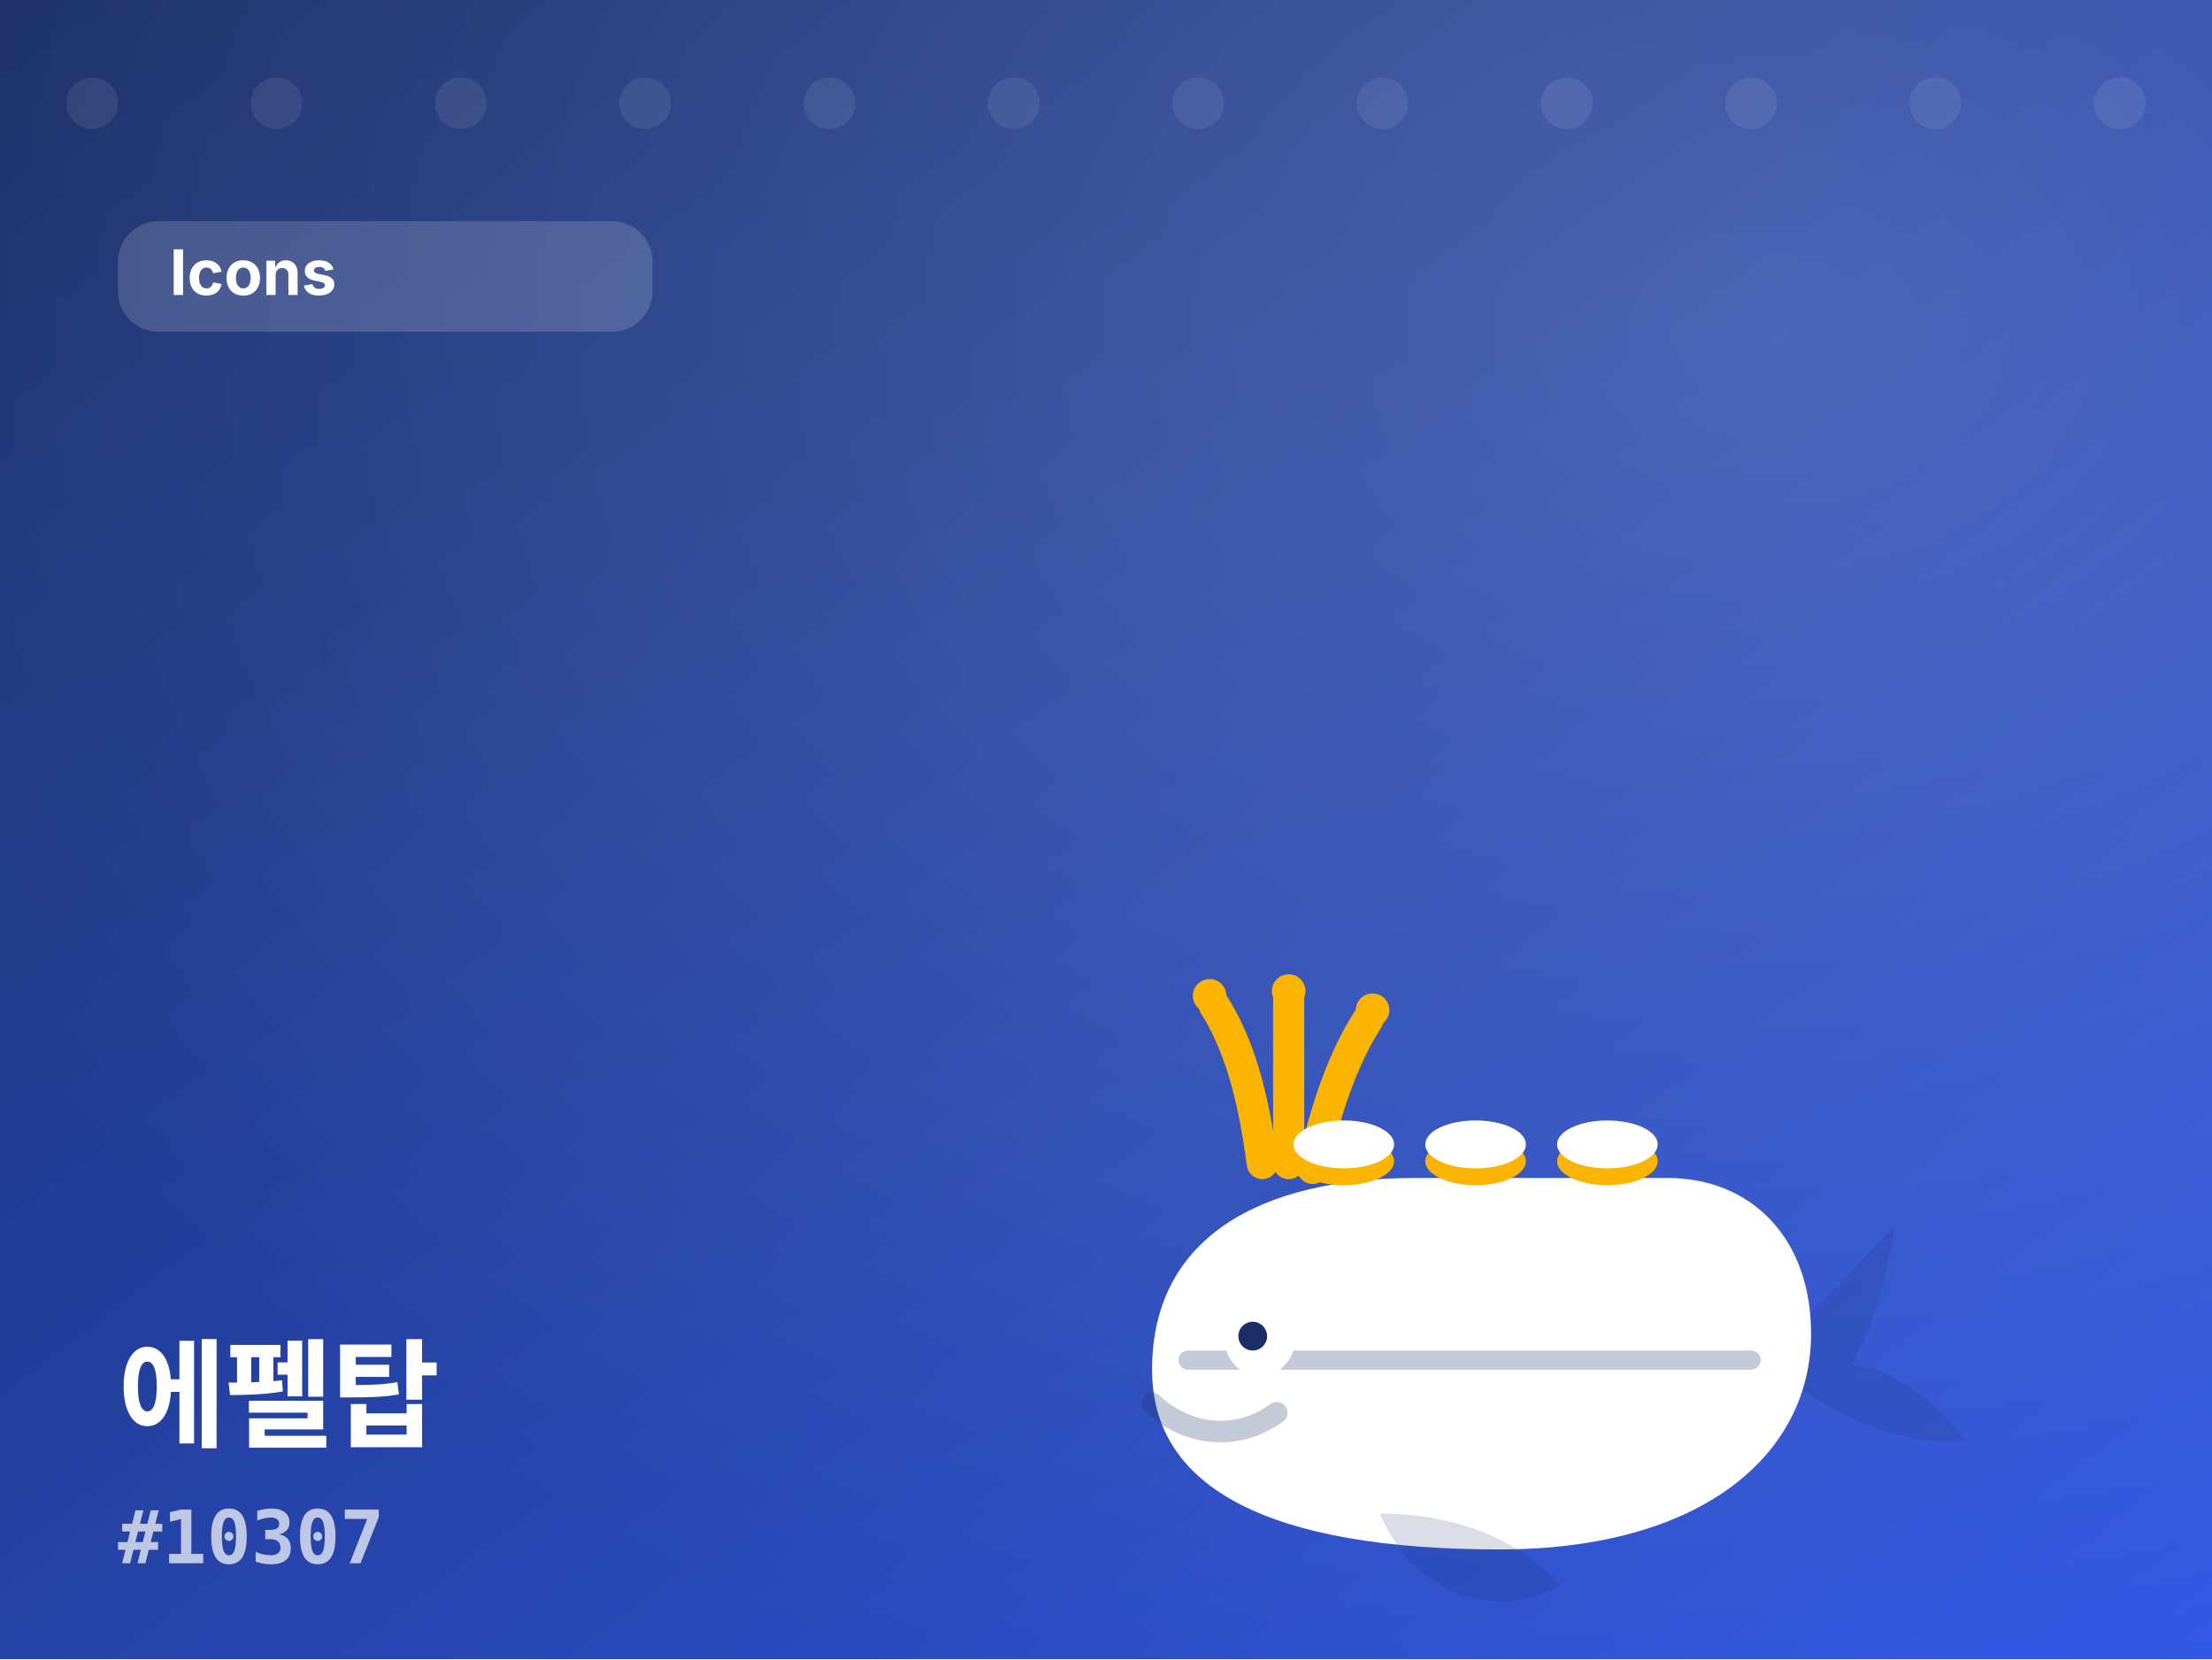
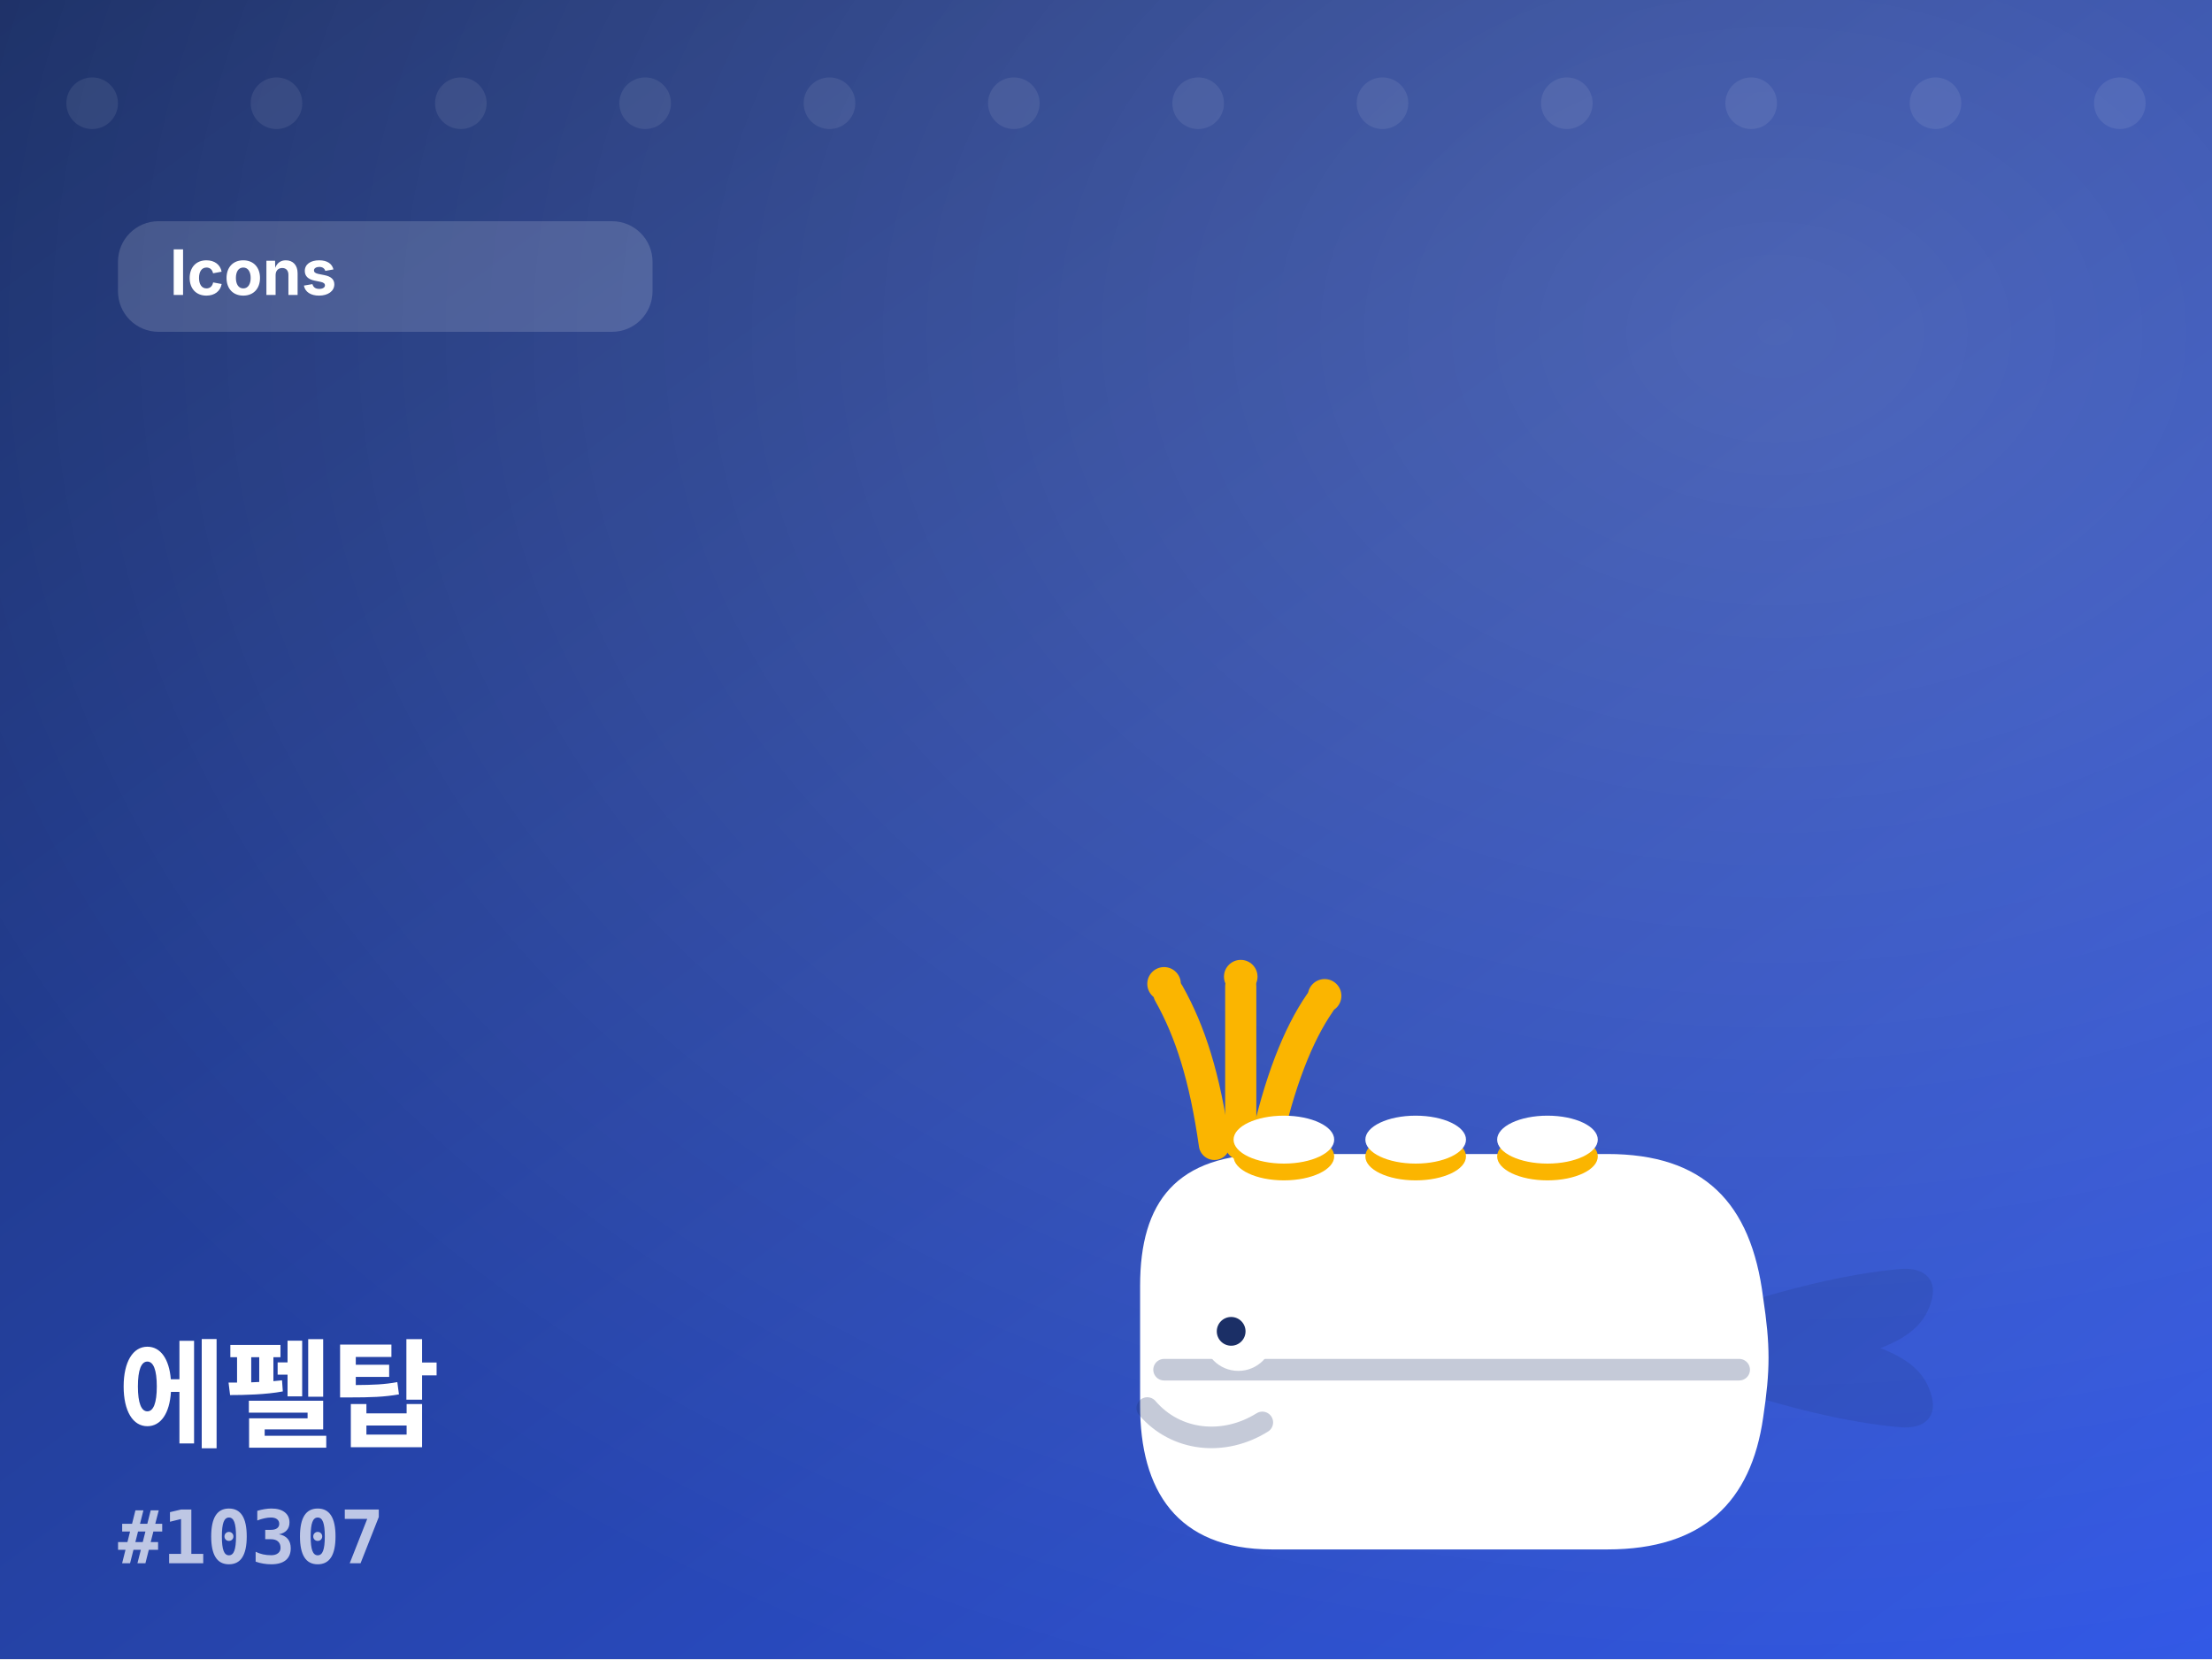
<svg xmlns="http://www.w3.org/2000/svg" viewBox="0 0 1200 900" width="1200" height="900" role="img" aria-label="에펠탑">
  <defs>
    <linearGradient id="bg" x1="0" y1="0" x2="1" y2="1">
      <stop offset="0" stop-color="#1b2f66" />
      <stop offset="1" stop-color="#2f56e6" />
    </linearGradient>
    <radialGradient id="glow" cx="0.8" cy="0.2" r="0.9">
      <stop offset="0" stop-color="#ffffff" stop-opacity="0.18" />
      <stop offset="1" stop-color="#ffffff" stop-opacity="0" />
    </radialGradient>
  </defs>
  <rect width="1200" height="900" fill="url(#bg)" />
  <rect width="1200" height="900" fill="url(#glow)" />
  <circle cx="50" cy="56" r="14" fill="#ffffff" opacity="0.08" />
  <circle cx="150" cy="56" r="14" fill="#ffffff" opacity="0.08" />
  <circle cx="250" cy="56" r="14" fill="#ffffff" opacity="0.08" />
  <circle cx="350" cy="56" r="14" fill="#ffffff" opacity="0.08" />
  <circle cx="450" cy="56" r="14" fill="#ffffff" opacity="0.08" />
  <circle cx="550" cy="56" r="14" fill="#ffffff" opacity="0.08" />
  <circle cx="650" cy="56" r="14" fill="#ffffff" opacity="0.08" />
  <circle cx="750" cy="56" r="14" fill="#ffffff" opacity="0.08" />
  <circle cx="850" cy="56" r="14" fill="#ffffff" opacity="0.08" />
  <circle cx="950" cy="56" r="14" fill="#ffffff" opacity="0.08" />
  <circle cx="1050" cy="56" r="14" fill="#ffffff" opacity="0.08" />
  <circle cx="1150" cy="56" r="14" fill="#ffffff" opacity="0.08" />
  <g transform="translate(560 470) scale(13)">
-     <path d="M30 20.5C32.5 19 34.5 16.5 36 15C35.6 17.5 35 19.3 34.2 20.8C36 21 37.6 22.2 39 24C36.5 24.2 34 23.2 31.8 21.6C31.2 22 30.6 22.2 30 22Z" fill="rgba(27,47,102,0.16)" />
-     <path d="M5 21C5 15.5 9.5 13 16 13L26.5 13C30 13 32.5 15.5 32.5 19.5C32.5 24.5 28 28.5 19.5 28.5C10 28.5 5 26 5 21Z" fill="#ffffff" />
-     <path d="M14.5 27C16 30.5 19.5 31.5 22 30C20.3 28 17.5 27 14.5 27Z" fill="rgba(27,47,102,0.16)" />
-     <path d="M6.5 20.6H30" stroke="rgba(27,47,102,0.25)" stroke-width="0.8" stroke-linecap="round" />
-     <path d="M5 22.4C6.6 23.9 8.7 23.9 10.2 22.8" stroke="rgba(27,47,102,0.25)" stroke-width="0.9" stroke-linecap="round" fill="none" />
+     <path d="M28.5 18.6C31.5 17.6 34 17 36.2 16.8C37.3 16.7 37.8 17.3 37.5 18.2C37.2 19.2 36.4 19.7 35.4 20.1C36.4 20.5 37.2 21 37.5 22C37.8 22.9 37.3 23.5 36.2 23.4C34 23.2 31.5 22.6 28.5 21.6Z" fill="rgba(27,47,102,0.16)" />
+     <path d="M10 12H24C28 12 30 14 30.5 18C30.8 20 30.8 21 30.5 23C30 26.5 28 28.5 24 28.5H10C6 28.5 4.5 26 4.5 22.5V17.5C4.5 14 6 12 10 12Z" fill="#ffffff" />
+     <path d="M5.5 21H29.5" stroke="rgba(27,47,102,0.25)" stroke-width="0.9" stroke-linecap="round" />
+     <path d="M4.8 22.6C6 24 8 24.2 9.6 23.2" stroke="rgba(27,47,102,0.25)" stroke-width="0.9" stroke-linecap="round" fill="none" />
    <g stroke="#fbb500" stroke-width="1.3" stroke-linecap="round" fill="none">
-       <path d="M9.6 12.4C9.2 9.4 8.6 7.4 7.6 5.8" />
-       <path d="M10.7 12.4C10.7 9.6 10.7 7.4 10.7 5.6" />
-       <path d="M11.7 12.6C12.3 9.8 13.1 7.8 14 6.4" />
+       <path d="M7.6 11.6C7.2 8.8 6.6 6.9 5.7 5.3" />
+       <path d="M8.7 11.6C8.7 9 8.7 6.8 8.7 5" />
+       <path d="M9.7 11.8C10.3 9 11.1 7 12 5.7" />
    </g>
-     <circle cx="7.4" cy="5.4" r="0.7" fill="#fbb500" />
-     <circle cx="10.7" cy="5.2" r="0.7" fill="#fbb500" />
-     <circle cx="14.2" cy="6" r="0.7" fill="#fbb500" />
-     <ellipse cx="13" cy="12.3" rx="2.1" ry="1" fill="#fbb500" />
-     <ellipse cx="13" cy="11.6" rx="2.1" ry="1" fill="#ffffff" />
-     <ellipse cx="18.5" cy="12.3" rx="2.1" ry="1" fill="#fbb500" />
-     <ellipse cx="18.5" cy="11.6" rx="2.1" ry="1" fill="#ffffff" />
-     <ellipse cx="24" cy="12.3" rx="2.1" ry="1" fill="#fbb500" />
-     <ellipse cx="24" cy="11.6" rx="2.1" ry="1" fill="#ffffff" />
-     <circle cx="9.5" cy="19.8" r="1.45" fill="#ffffff" />
-     <circle cx="9.2" cy="19.6" r="0.6" fill="#1b2f66" />
+     <circle cx="5.5" cy="4.9" r="0.7" fill="#fbb500" />
+     <circle cx="8.7" cy="4.6" r="0.7" fill="#fbb500" />
+     <circle cx="12.2" cy="5.4" r="0.7" fill="#fbb500" />
+     <ellipse cx="10.5" cy="12.1" rx="2.1" ry="1" fill="#fbb500" />
+     <ellipse cx="10.5" cy="11.4" rx="2.1" ry="1" fill="#ffffff" />
+     <ellipse cx="16" cy="12.1" rx="2.1" ry="1" fill="#fbb500" />
+     <ellipse cx="16" cy="11.4" rx="2.1" ry="1" fill="#ffffff" />
+     <ellipse cx="21.5" cy="12.1" rx="2.1" ry="1" fill="#fbb500" />
+     <ellipse cx="21.5" cy="11.4" rx="2.1" ry="1" fill="#ffffff" />
+     <circle cx="8.6" cy="19.6" r="1.45" fill="#ffffff" />
+     <circle cx="8.3" cy="19.4" r="0.6" fill="#1b2f66" />
  </g>
  <g font-family="-apple-system, 'Apple SD Gothic Neo', 'Noto Sans KR', sans-serif">
    <rect x="64" y="120" rx="22" ry="22" width="290" height="60" fill="#ffffff" opacity="0.16" />
    <text x="92" y="160" font-size="34" font-weight="700" fill="#ffffff">Icons</text>
    <text x="64" y="780" font-size="64" font-weight="800" fill="#ffffff" letter-spacing="-1">에펠탑</text>
    <text x="64" y="848" font-size="40" font-weight="700" fill="#ffffff" opacity="0.7" font-family="'SF Mono', ui-monospace, monospace">#10307</text>
  </g>
</svg>
